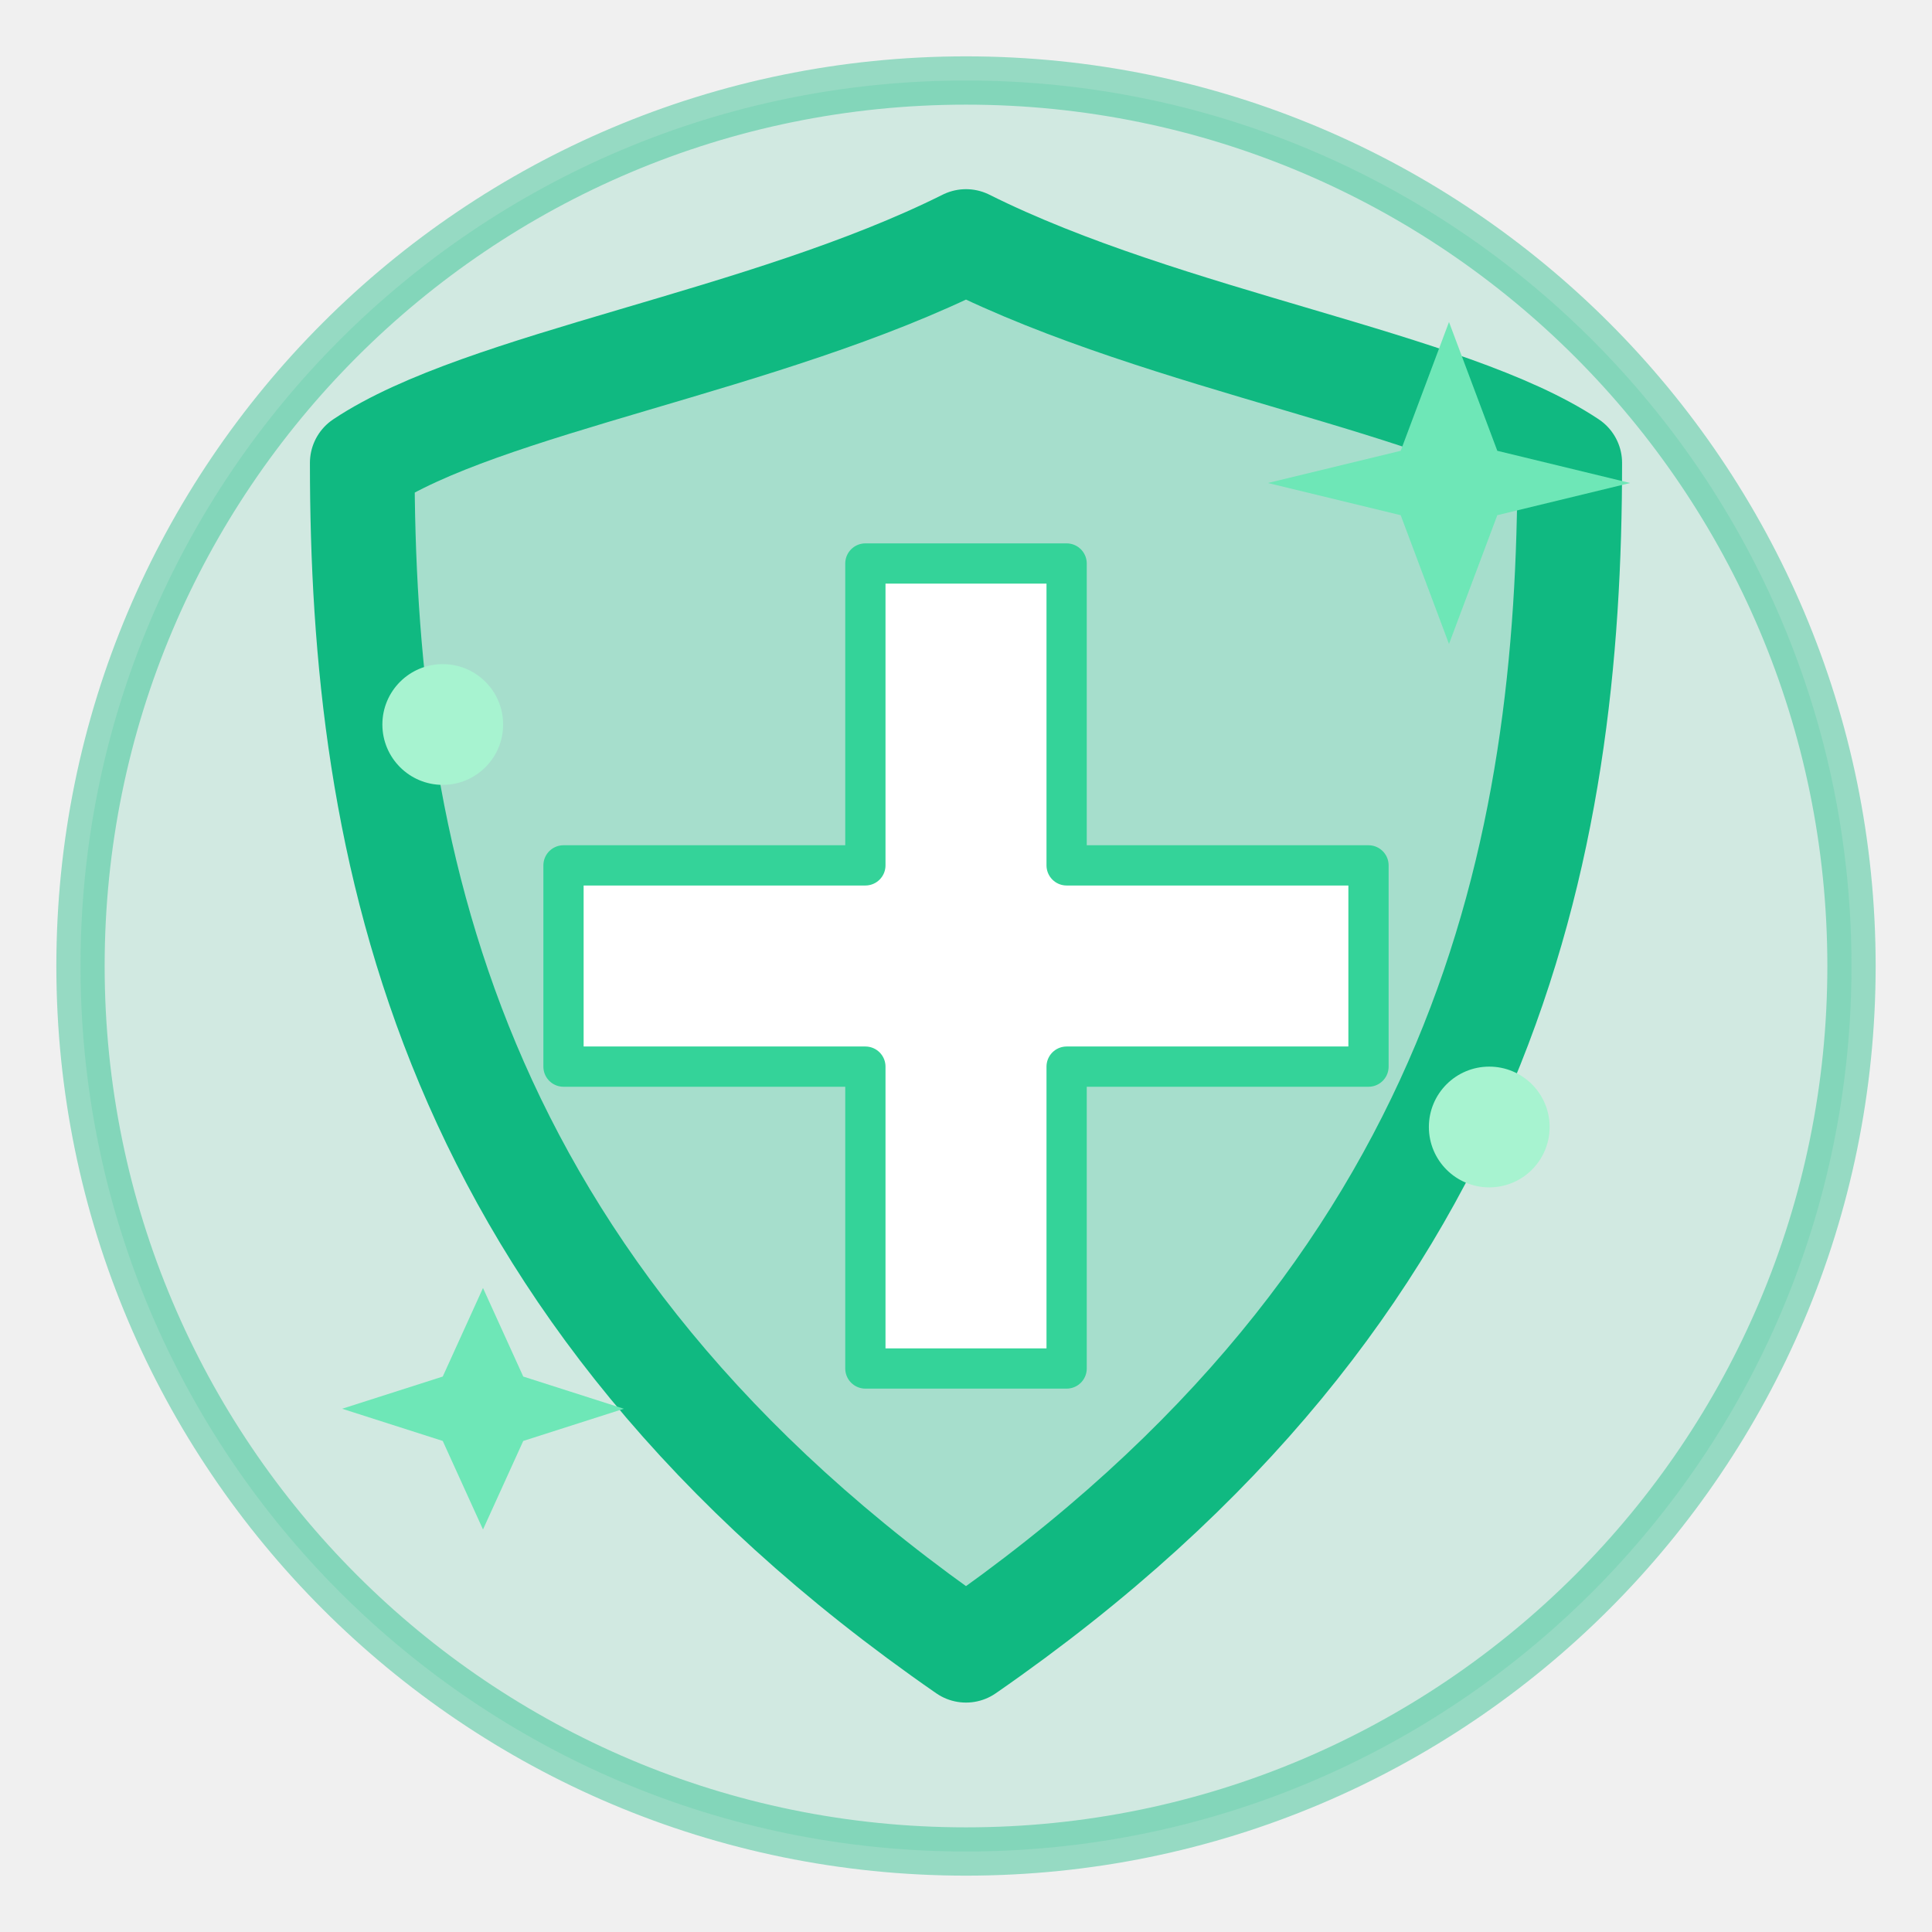
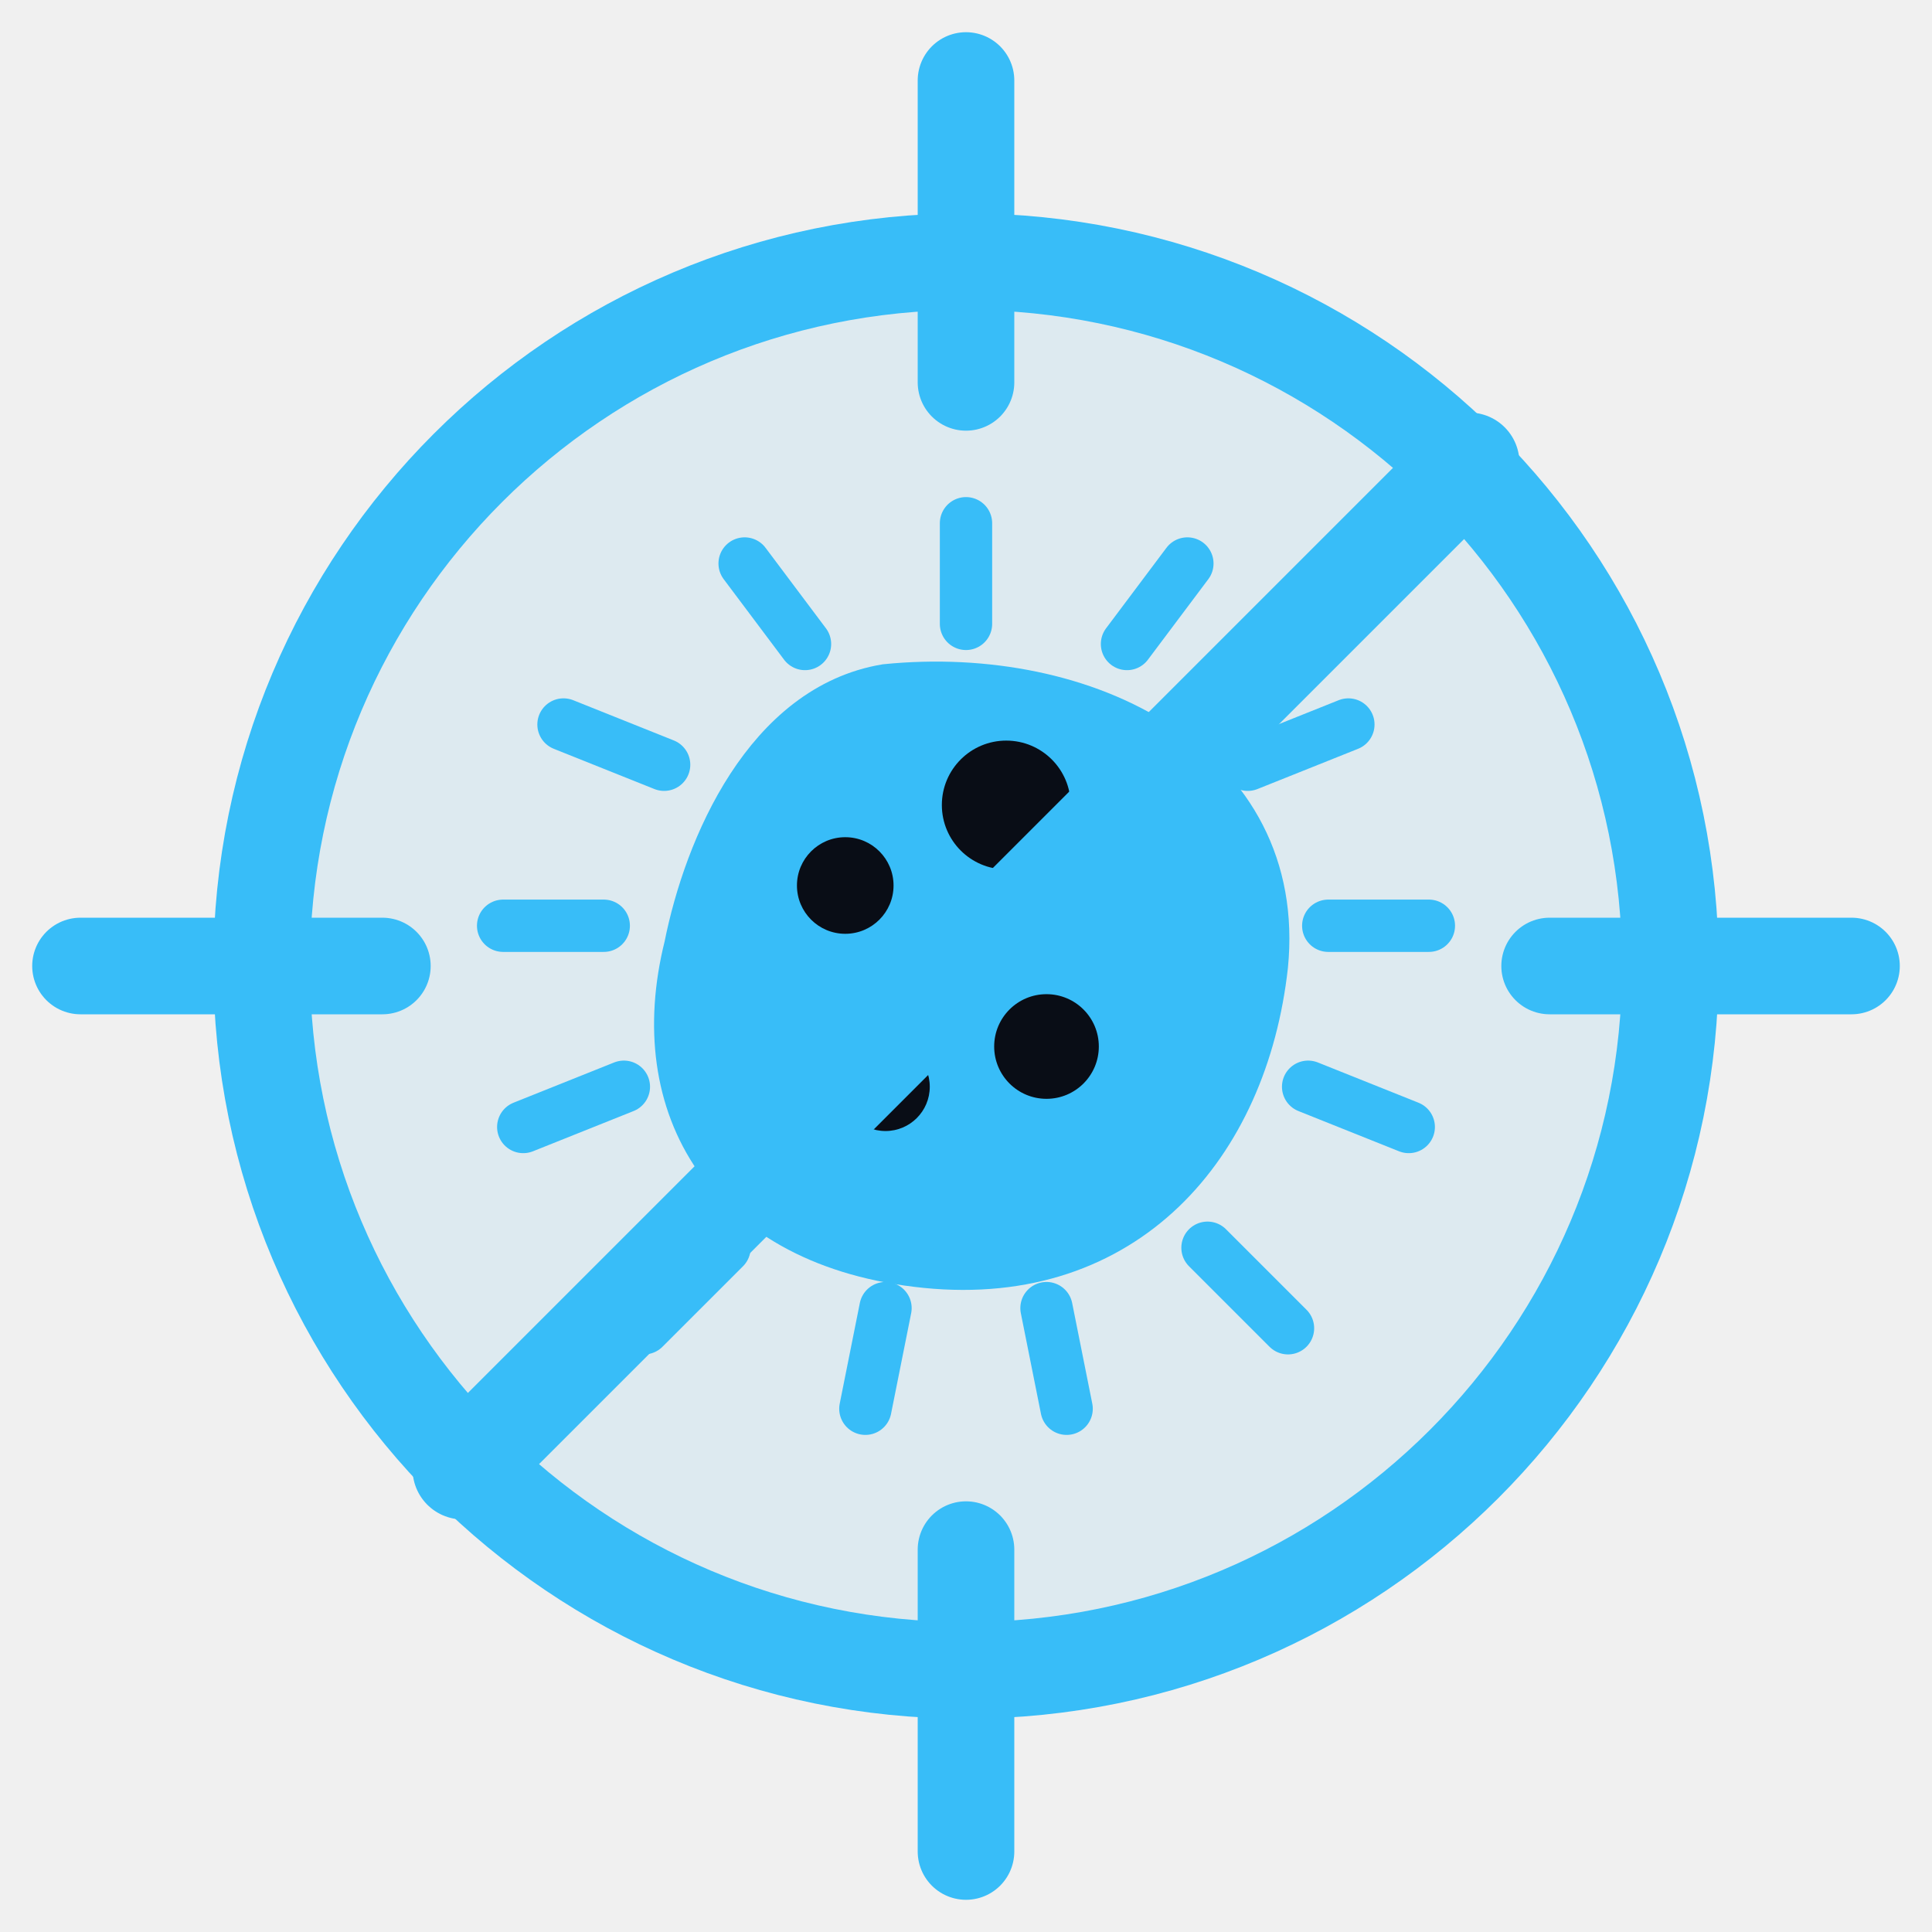
<svg xmlns="http://www.w3.org/2000/svg" viewBox="0 0 48 48" fill="none" width="48" height="48">
-   <circle cx="24" cy="24" r="22" fill="rgba(16, 185, 129, 0.14)" stroke="#10b981" stroke-width="1.2" stroke-opacity="0.4" />
-   <path d="M 24 6             C 29 8.5, 36 9.5, 39 11.5             C 39 21, 37 32, 24 41             C 11 32, 9 21, 9 11.5             C 12 9.5, 19 8.5, 24 6 Z" fill="rgba(16, 185, 129, 0.22)" stroke="#10b981" stroke-width="2.6" stroke-linejoin="round" />
-   <path d="M 21.5 14 H 26.5 V 21.5 H 34 V 26.5 H 26.5 V 34 H 21.5 V 26.5 H 14 V 21.5 H 21.5 Z" fill="#ffffff" stroke="#34d399" stroke-width="1" stroke-linejoin="round" />
-   <path d="M 36 8 L 37.2 11.2 L 40.5 12 L 37.2 12.8 L 36 16 L 34.8 12.8 L 31.5 12 L 34.8 11.2 Z" fill="#6ee7b7" />
-   <path d="M 12 32 L 13 34.2 L 15.5 35 L 13 35.8 L 12 38 L 11 35.8 L 8.5 35 L 11 34.2 Z" fill="#6ee7b7" />
-   <circle cx="37" cy="28" r="1.5" fill="#a7f3d0" />
-   <circle cx="11" cy="18" r="1.5" fill="#a7f3d0" />
+   <circle cx="24" cy="24" r="17.5" fill="rgba(56, 189, 248, 0.1)" />
+   <circle cx="24" cy="24" r="17.5" stroke="#38bdf8" stroke-width="2.4" />
+   <line x1="24" y1="2" x2="24" y2="9.5" stroke="#38bdf8" stroke-width="2.4" stroke-linecap="round" />
+   <line x1="24" y1="38.5" x2="24" y2="46" stroke="#38bdf8" stroke-width="2.4" stroke-linecap="round" />
+   <line x1="2" y1="24" x2="9.5" y2="24" stroke="#38bdf8" stroke-width="2.4" stroke-linecap="round" />
+   <line x1="38.5" y1="24" x2="46" y2="24" stroke="#38bdf8" stroke-width="2.4" stroke-linecap="round" />
+   <g fill="#38bdf8" stroke="#38bdf8">
+     <line x1="20" y1="16" x2="18.5" y2="14" stroke-width="1.3" stroke-linecap="round" />
+     <line x1="24" y1="15.5" x2="24" y2="13" stroke-width="1.3" stroke-linecap="round" />
+     <line x1="28" y1="16" x2="29.5" y2="14" stroke-width="1.3" stroke-linecap="round" />
+     <line x1="31" y1="19" x2="33.5" y2="18" stroke-width="1.3" stroke-linecap="round" />
+     <line x1="33" y1="23" x2="35.5" y2="23" stroke-width="1.3" stroke-linecap="round" />
+     <line x1="32.5" y1="27" x2="35" y2="28" stroke-width="1.3" stroke-linecap="round" />
+     <line x1="30" y1="31" x2="32" y2="33" stroke-width="1.3" stroke-linecap="round" />
+     <line x1="26" y1="32.5" x2="26.5" y2="35" stroke-width="1.3" stroke-linecap="round" />
+     <line x1="22" y1="32.5" x2="21.5" y2="35" stroke-width="1.3" stroke-linecap="round" />
+     <line x1="18" y1="31" x2="16" y2="33" stroke-width="1.3" stroke-linecap="round" />
+     <line x1="15.5" y1="27" x2="13" y2="28" stroke-width="1.3" stroke-linecap="round" />
+     <line x1="15" y1="23" x2="12.5" y2="23" stroke-width="1.3" stroke-linecap="round" />
+     <line x1="16.5" y1="19" x2="14" y2="18" stroke-width="1.3" stroke-linecap="round" />
+     <path d="M 22 17              C 27 16.5 32 19 31.5 24              C 31 28.5 28 32 23 31.5              C 18 31 16 27.5 17 23.5              C 17.5 21 19 17.5 22 17 Z" />
+     <circle cx="21" cy="22" r="1.2" fill="#090d16" stroke="none" />
+     <circle cx="25" cy="20" r="1.6" fill="#090d16" stroke="none" />
+     <circle cx="26" cy="26" r="1.3" fill="#090d16" stroke="none" />
+     <circle cx="22" cy="27" r="1.1" fill="#090d16" stroke="none" />
+   </g>
+   <line x1="11.5" y1="36.5" x2="36.5" y2="11.5" stroke="#38bdf8" stroke-width="2.5" stroke-linecap="round" />
</svg>
